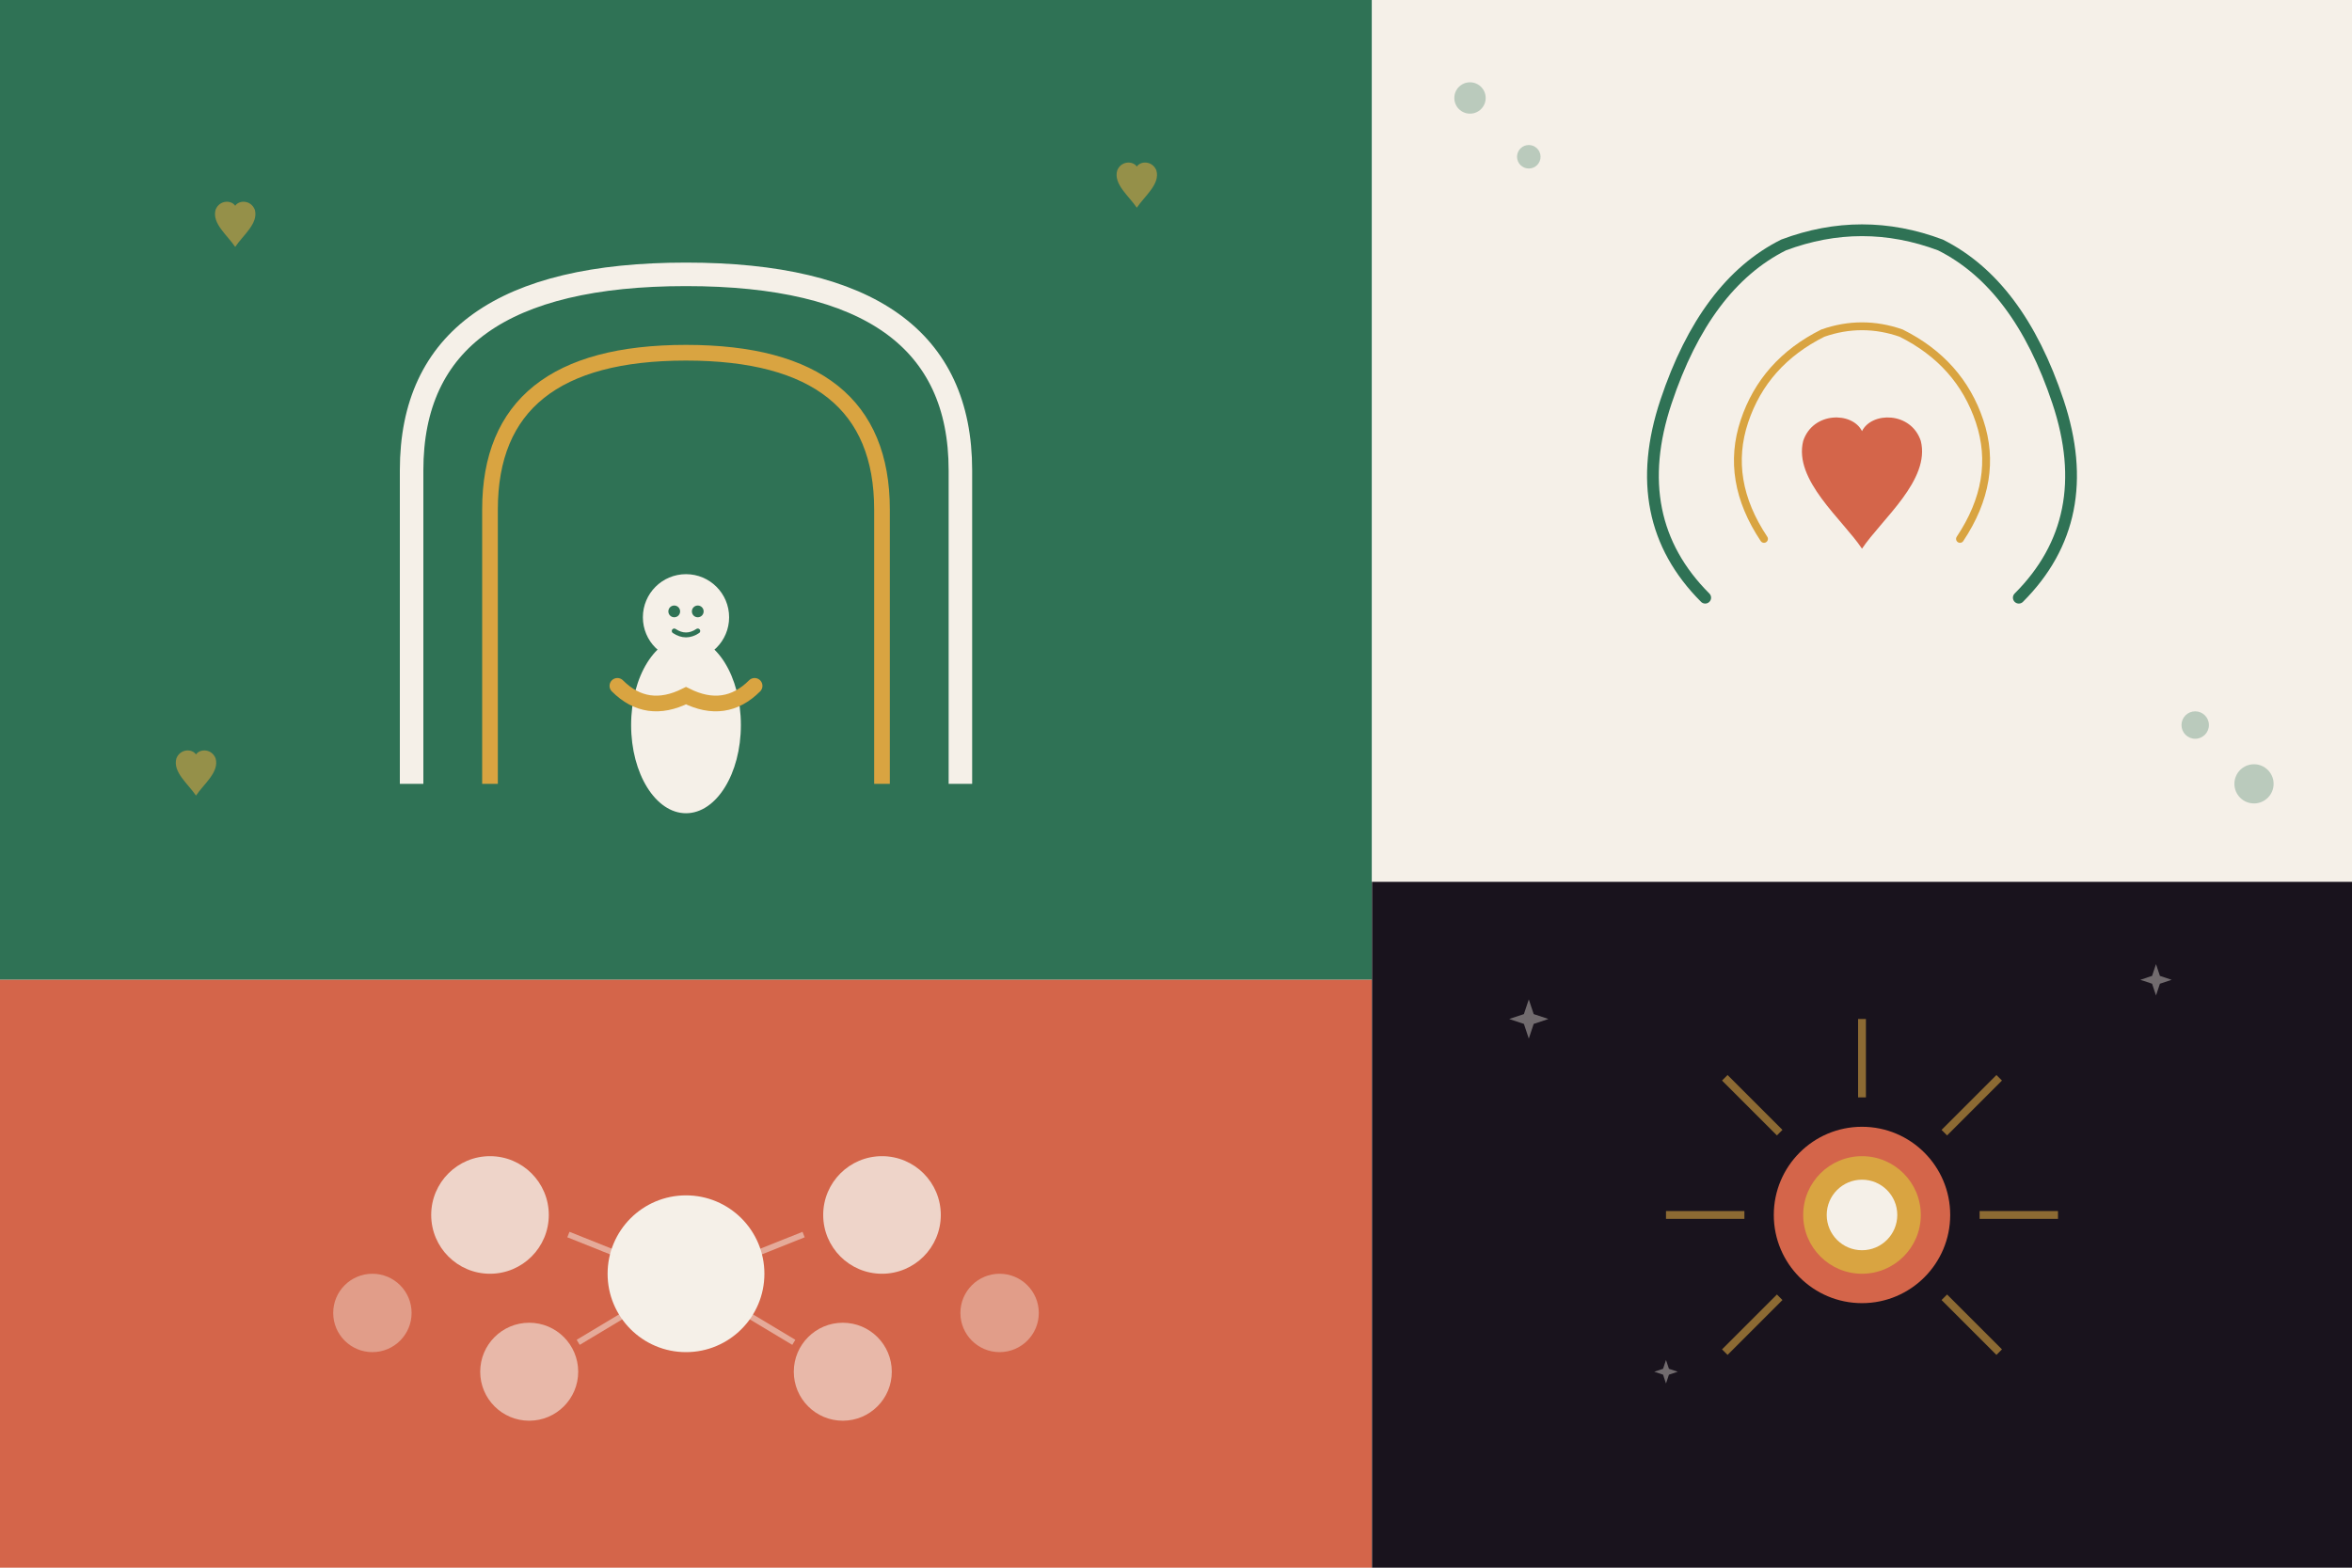
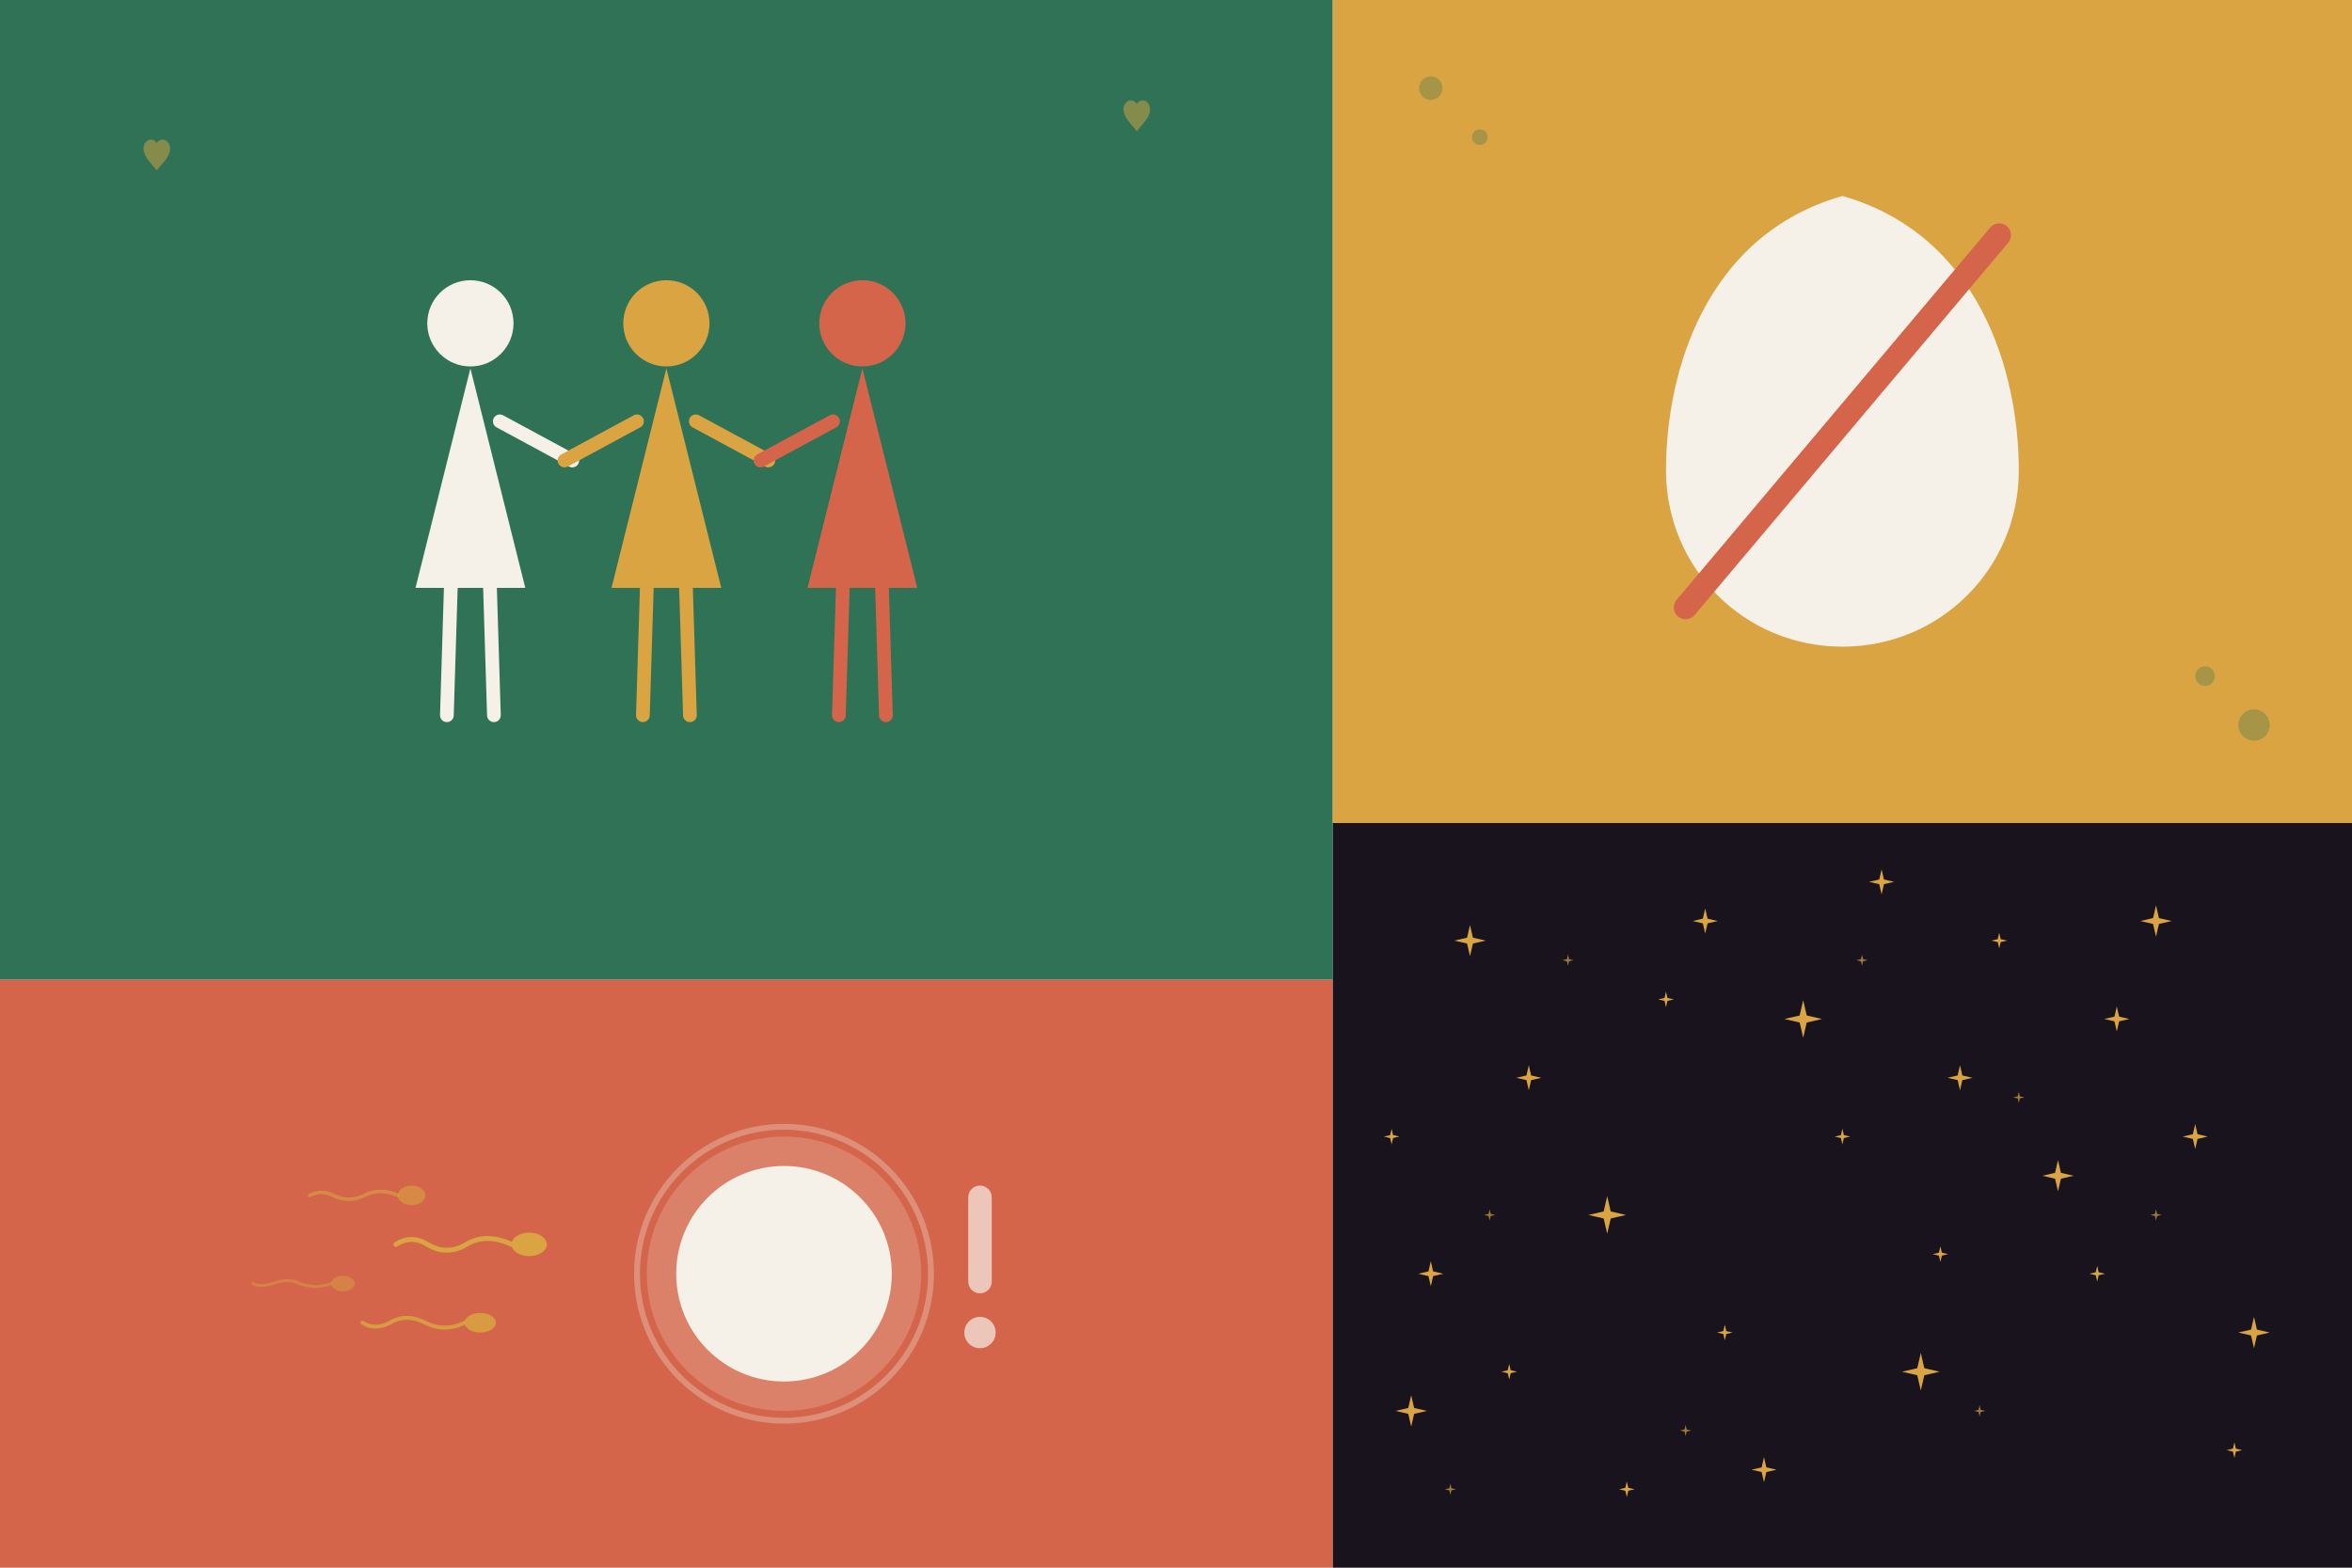
<svg xmlns="http://www.w3.org/2000/svg" width="1200" height="800" viewBox="0 0 1200 800" fill="none">
-   <rect x="0" y="0" width="700" height="500" fill="#2F7255" />
-   <g transform="translate(350, 280)">
-     <path d="M -140 120 L -140 -40 Q -140 -140 0 -140 Q 140 -140 140 -40 L 140 120" stroke="#F5F0E8" stroke-width="12" fill="none" />
-     <path d="M -100 120 L -100 -20 Q -100 -100 0 -100 Q 100 -100 100 -20 L 100 120" stroke="#D9A441" stroke-width="8" fill="none" />
-     <g transform="translate(0, 60)">
-       <ellipse cx="0" cy="30" rx="28" ry="45" fill="#F5F0E8" />
-       <circle cx="0" cy="-25" r="22" fill="#F5F0E8" />
-       <path d="M -35 10 Q -20 25 0 15 Q 20 25 35 10" stroke="#D9A441" stroke-width="8" fill="none" stroke-linecap="round" />
-       <circle cx="-6" cy="-28" r="3" fill="#2F7255" />
-       <circle cx="6" cy="-28" r="3" fill="#2F7255" />
-       <path d="M -6 -18 Q 0 -14 6 -18" stroke="#2F7255" stroke-width="2.5" fill="none" stroke-linecap="round" />
+   <rect x="0" y="0" width="680" height="500" fill="#2F7255" />
+   <g transform="translate(340, 250)">
+     <g transform="translate(-100, 0)">
+       <circle cx="0" cy="-85" r="22" fill="#F5F0E8" />
+       <path d="M 0 -62 L -28 50 L 28 50 Z" fill="#F5F0E8" />
+       <line x1="-10" y1="50" x2="-12" y2="115" stroke="#F5F0E8" stroke-width="7" stroke-linecap="round" />
+       <line x1="10" y1="50" x2="12" y2="115" stroke="#F5F0E8" stroke-width="7" stroke-linecap="round" />
+       <line x1="15" y1="-35" x2="52" y2="-15" stroke="#F5F0E8" stroke-width="7" stroke-linecap="round" />
+     </g>
+     <g transform="translate(0, 0)">
+       <circle cx="0" cy="-85" r="22" fill="#D9A441" />
+       <path d="M 0 -62 L -28 50 L 28 50 Z" fill="#D9A441" />
+       <line x1="-10" y1="50" x2="-12" y2="115" stroke="#D9A441" stroke-width="7" stroke-linecap="round" />
+       <line x1="10" y1="50" x2="12" y2="115" stroke="#D9A441" stroke-width="7" stroke-linecap="round" />
+       <line x1="-15" y1="-35" x2="-52" y2="-15" stroke="#D9A441" stroke-width="7" stroke-linecap="round" />
+       <line x1="15" y1="-35" x2="52" y2="-15" stroke="#D9A441" stroke-width="7" stroke-linecap="round" />
+     </g>
+     <g transform="translate(100, 0)">
+       <circle cx="0" cy="-85" r="22" fill="#D4654A" />
+       <path d="M 0 -62 L -28 50 L 28 50 Z" fill="#D4654A" />
+       <line x1="-10" y1="50" x2="-12" y2="115" stroke="#D4654A" stroke-width="7" stroke-linecap="round" />
+       <line x1="10" y1="50" x2="12" y2="115" stroke="#D4654A" stroke-width="7" stroke-linecap="round" />
+       <line x1="-15" y1="-35" x2="-52" y2="-15" stroke="#D4654A" stroke-width="7" stroke-linecap="round" />
    </g>
  </g>
-   <g fill="#D9A441" opacity="0.6">
-     <path transform="translate(120, 100)" d="M 0 5 C -2 2, -8 2, -10 7 C -12 14, -4 20, 0 26 C 4 20, 12 14, 10 7 C 8 2, 2 2, 0 5" />
-     <path transform="translate(580, 80)" d="M 0 5 C -2 2, -8 2, -10 7 C -12 14, -4 20, 0 26 C 4 20, 12 14, 10 7 C 8 2, 2 2, 0 5" />
-     <path transform="translate(100, 380)" d="M 0 5 C -2 2, -8 2, -10 7 C -12 14, -4 20, 0 26 C 4 20, 12 14, 10 7 C 8 2, 2 2, 0 5" />
+   <g fill="#D9A441" opacity="0.5">
+     <path transform="translate(80, 70)" d="M 0 3 C -1.5 0.5, -5 0.5, -6.5 4 C -8 9, -3 13, 0 17 C 3 13, 8 9, 6.5 4 C 5 0.5, 1.5 0.5, 0 3" />
+     <path transform="translate(580, 50)" d="M 0 3 C -1.5 0.5, -5 0.5, -6.5 4 C -8 9, -3 13, 0 17 C 3 13, 8 9, 6.5 4 C 5 0.5, 1.5 0.5, 0 3" />
  </g>
-   <rect x="0" y="500" width="700" height="300" fill="#D4654A" />
-   <g transform="translate(350, 650)">
-     <circle cx="0" cy="0" r="40" fill="#F5F0E8" />
-     <circle cx="-100" cy="-30" r="30" fill="#F5F0E8" opacity="0.8" />
-     <circle cx="100" cy="-30" r="30" fill="#F5F0E8" opacity="0.8" />
-     <circle cx="-80" cy="50" r="25" fill="#F5F0E8" opacity="0.6" />
-     <circle cx="80" cy="50" r="25" fill="#F5F0E8" opacity="0.6" />
-     <circle cx="-160" cy="20" r="20" fill="#F5F0E8" opacity="0.4" />
-     <circle cx="160" cy="20" r="20" fill="#F5F0E8" opacity="0.4" />
-     <line x1="-60" y1="-20" x2="-35" y2="-10" stroke="#F5F0E8" stroke-width="3" opacity="0.5" />
-     <line x1="60" y1="-20" x2="35" y2="-10" stroke="#F5F0E8" stroke-width="3" opacity="0.5" />
-     <line x1="-55" y1="35" x2="-30" y2="20" stroke="#F5F0E8" stroke-width="3" opacity="0.5" />
-     <line x1="55" y1="35" x2="30" y2="20" stroke="#F5F0E8" stroke-width="3" opacity="0.5" />
+   <rect x="0" y="500" width="680" height="300" fill="#D4654A" />
+   <g transform="translate(340, 650)">
+     <circle cx="60" cy="0" r="70" fill="#F5F0E8" opacity="0.2" />
+     <circle cx="60" cy="0" r="55" fill="#F5F0E8" />
+     <circle cx="60" cy="0" r="75" fill="none" stroke="#F5F0E8" stroke-width="3" opacity="0.3" />
+     <g transform="translate(-70, -15)">
+       <ellipse cx="0" cy="0" rx="9" ry="6" fill="#D9A441" />
+       <path d="M -9 0 Q -22 -6 -32 0 Q -42 6 -52 0 Q -60 -5 -68 0" stroke="#D9A441" stroke-width="2.5" fill="none" stroke-linecap="round" />
+     </g>
+     <g transform="translate(-95, 25)">
+       <ellipse cx="0" cy="0" rx="8" ry="5" fill="#D9A441" opacity="0.85" />
+       <path d="M -8 0 Q -18 5 -28 0 Q -38 -5 -46 0 Q -54 4 -60 0" stroke="#D9A441" stroke-width="2" fill="none" stroke-linecap="round" opacity="0.85" />
+     </g>
+     <g transform="translate(-130, -40)">
+       <ellipse cx="0" cy="0" rx="7" ry="5" fill="#D9A441" opacity="0.6" />
+       <path d="M -7 0 Q -16 -4 -24 0 Q -32 4 -40 0 Q -46 -3 -52 0" stroke="#D9A441" stroke-width="1.8" fill="none" stroke-linecap="round" opacity="0.6" />
+     </g>
+     <g transform="translate(-165, 5)">
+       <ellipse cx="0" cy="0" rx="6" ry="4" fill="#D9A441" opacity="0.45" />
+       <path d="M -6 0 Q -14 3 -22 0 Q -28 -3 -36 0 Q -42 2 -46 0" stroke="#D9A441" stroke-width="1.5" fill="none" stroke-linecap="round" opacity="0.45" />
+     </g>
+     <g transform="translate(160, 0)">
+       <rect x="-6" y="-45" width="12" height="55" rx="6" fill="#F5F0E8" opacity="0.7" />
+       <circle cx="0" cy="30" r="8" fill="#F5F0E8" opacity="0.7" />
+     </g>
  </g>
-   <rect x="700" y="0" width="500" height="450" fill="#F5F0E8" />
-   <g transform="translate(950, 225)">
-     <path d="M -80 80 Q -120 40 -100 -20 Q -80 -80 -40 -100 Q 0 -115 40 -100 Q 80 -80 100 -20 Q 120 40 80 80" stroke="#2F7255" stroke-width="6" fill="none" stroke-linecap="round" />
-     <path d="M -50 50 Q -70 20 -60 -10 Q -50 -40 -20 -55 Q 0 -62 20 -55 Q 50 -40 60 -10 Q 70 20 50 50" stroke="#D9A441" stroke-width="4" fill="none" stroke-linecap="round" />
-     <path d="M 0 -5 C -5 -15, -25 -15, -30 0 C -35 20, -10 40, 0 55 C 10 40, 35 20, 30 0 C 25 -15, 5 -15, 0 -5" fill="#D4654A" />
+   <rect x="680" y="0" width="520" height="420" fill="#D9A441" />
+   <g transform="translate(940, 210)">
+     <path d="M 0 -110              C 70 -90, 90 -20, 90 30              C 90 80, 50 120, 0 120              C -50 120, -90 80, -90 30              C -90 -20, -70 -90, 0 -110 Z" fill="#F5F0E8" />
+     <line x1="-80" y1="100" x2="80" y2="-90" stroke="#D4654A" stroke-width="12" stroke-linecap="round" />
  </g>
  <g fill="#2F7255" opacity="0.3">
-     <circle cx="750" cy="50" r="8" />
-     <circle cx="780" cy="80" r="6" />
-     <circle cx="1150" cy="400" r="10" />
-     <circle cx="1120" cy="370" r="7" />
+     <circle cx="730" cy="45" r="6" />
+     <circle cx="755" cy="70" r="4" />
+     <circle cx="1150" cy="370" r="8" />
+     <circle cx="1125" cy="345" r="5" />
  </g>
-   <rect x="700" y="450" width="500" height="350" fill="#19131D" />
-   <g transform="translate(950, 620)">
-     <g stroke="#D9A441" stroke-width="4" opacity="0.6">
-       <line x1="0" y1="-60" x2="0" y2="-100" />
-       <line x1="42" y1="-42" x2="70" y2="-70" />
-       <line x1="-42" y1="-42" x2="-70" y2="-70" />
-       <line x1="60" y1="0" x2="100" y2="0" />
-       <line x1="-60" y1="0" x2="-100" y2="0" />
-       <line x1="42" y1="42" x2="70" y2="70" />
-       <line x1="-42" y1="42" x2="-70" y2="70" />
-     </g>
-     <circle cx="0" cy="0" r="45" fill="#D4654A" />
-     <circle cx="0" cy="0" r="30" fill="#D9A441" />
-     <circle cx="0" cy="0" r="18" fill="#F5F0E8" />
-   </g>
-   <g fill="#F5F0E8" opacity="0.4">
-     <path transform="translate(780, 520) scale(0.5)" d="M 0 -20 L 5 -5 L 20 0 L 5 5 L 0 20 L -5 5 L -20 0 L -5 -5 Z" />
-     <path transform="translate(1100, 500) scale(0.4)" d="M 0 -20 L 5 -5 L 20 0 L 5 5 L 0 20 L -5 5 L -20 0 L -5 -5 Z" />
-     <path transform="translate(850, 700) scale(0.3)" d="M 0 -20 L 5 -5 L 20 0 L 5 5 L 0 20 L -5 5 L -20 0 L -5 -5 Z" />
+   <rect x="680" y="420" width="520" height="380" fill="#19131D" />
+   <g fill="#D9A441">
+     <path transform="translate(750, 480) scale(0.5)" d="M 0 -16 L 3 -3 L 16 0 L 3 3 L 0 16 L -3 3 L -16 0 L -3 -3 Z" />
+     <path transform="translate(920, 520) scale(0.6)" d="M 0 -16 L 3 -3 L 16 0 L 3 3 L 0 16 L -3 3 L -16 0 L -3 -3 Z" />
+     <path transform="translate(1100, 470) scale(0.5)" d="M 0 -16 L 3 -3 L 16 0 L 3 3 L 0 16 L -3 3 L -16 0 L -3 -3 Z" />
+     <path transform="translate(820, 620) scale(0.6)" d="M 0 -16 L 3 -3 L 16 0 L 3 3 L 0 16 L -3 3 L -16 0 L -3 -3 Z" />
+     <path transform="translate(1050, 600) scale(0.5)" d="M 0 -16 L 3 -3 L 16 0 L 3 3 L 0 16 L -3 3 L -16 0 L -3 -3 Z" />
+     <path transform="translate(980, 700) scale(0.6)" d="M 0 -16 L 3 -3 L 16 0 L 3 3 L 0 16 L -3 3 L -16 0 L -3 -3 Z" />
+     <path transform="translate(720, 720) scale(0.5)" d="M 0 -16 L 3 -3 L 16 0 L 3 3 L 0 16 L -3 3 L -16 0 L -3 -3 Z" />
+     <path transform="translate(1150, 680) scale(0.5)" d="M 0 -16 L 3 -3 L 16 0 L 3 3 L 0 16 L -3 3 L -16 0 L -3 -3 Z" />
+     <path transform="translate(780, 550) scale(0.4)" d="M 0 -16 L 3 -3 L 16 0 L 3 3 L 0 16 L -3 3 L -16 0 L -3 -3 Z" />
+     <path transform="translate(870, 470) scale(0.4)" d="M 0 -16 L 3 -3 L 16 0 L 3 3 L 0 16 L -3 3 L -16 0 L -3 -3 Z" />
+     <path transform="translate(1000, 550) scale(0.4)" d="M 0 -16 L 3 -3 L 16 0 L 3 3 L 0 16 L -3 3 L -16 0 L -3 -3 Z" />
+     <path transform="translate(1080, 520) scale(0.4)" d="M 0 -16 L 3 -3 L 16 0 L 3 3 L 0 16 L -3 3 L -16 0 L -3 -3 Z" />
+     <path transform="translate(730, 650) scale(0.4)" d="M 0 -16 L 3 -3 L 16 0 L 3 3 L 0 16 L -3 3 L -16 0 L -3 -3 Z" />
+     <path transform="translate(900, 750) scale(0.4)" d="M 0 -16 L 3 -3 L 16 0 L 3 3 L 0 16 L -3 3 L -16 0 L -3 -3 Z" />
+     <path transform="translate(1120, 580) scale(0.4)" d="M 0 -16 L 3 -3 L 16 0 L 3 3 L 0 16 L -3 3 L -16 0 L -3 -3 Z" />
+     <path transform="translate(960, 450) scale(0.4)" d="M 0 -16 L 3 -3 L 16 0 L 3 3 L 0 16 L -3 3 L -16 0 L -3 -3 Z" />
+     <path transform="translate(850, 510) scale(0.25)" d="M 0 -16 L 3 -3 L 16 0 L 3 3 L 0 16 L -3 3 L -16 0 L -3 -3 Z" />
+     <path transform="translate(940, 580) scale(0.25)" d="M 0 -16 L 3 -3 L 16 0 L 3 3 L 0 16 L -3 3 L -16 0 L -3 -3 Z" />
+     <path transform="translate(1020, 480) scale(0.25)" d="M 0 -16 L 3 -3 L 16 0 L 3 3 L 0 16 L -3 3 L -16 0 L -3 -3 Z" />
+     <path transform="translate(770, 700) scale(0.25)" d="M 0 -16 L 3 -3 L 16 0 L 3 3 L 0 16 L -3 3 L -16 0 L -3 -3 Z" />
+     <path transform="translate(1070, 650) scale(0.25)" d="M 0 -16 L 3 -3 L 16 0 L 3 3 L 0 16 L -3 3 L -16 0 L -3 -3 Z" />
+     <path transform="translate(880, 680) scale(0.25)" d="M 0 -16 L 3 -3 L 16 0 L 3 3 L 0 16 L -3 3 L -16 0 L -3 -3 Z" />
+     <path transform="translate(1140, 740) scale(0.25)" d="M 0 -16 L 3 -3 L 16 0 L 3 3 L 0 16 L -3 3 L -16 0 L -3 -3 Z" />
+     <path transform="translate(710, 580) scale(0.25)" d="M 0 -16 L 3 -3 L 16 0 L 3 3 L 0 16 L -3 3 L -16 0 L -3 -3 Z" />
+     <path transform="translate(990, 640) scale(0.25)" d="M 0 -16 L 3 -3 L 16 0 L 3 3 L 0 16 L -3 3 L -16 0 L -3 -3 Z" />
+     <path transform="translate(830, 760) scale(0.25)" d="M 0 -16 L 3 -3 L 16 0 L 3 3 L 0 16 L -3 3 L -16 0 L -3 -3 Z" />
+     <path transform="translate(800, 490) scale(0.18)" opacity="0.7" d="M 0 -16 L 3 -3 L 16 0 L 3 3 L 0 16 L -3 3 L -16 0 L -3 -3 Z" />
+     <path transform="translate(950, 490) scale(0.18)" opacity="0.7" d="M 0 -16 L 3 -3 L 16 0 L 3 3 L 0 16 L -3 3 L -16 0 L -3 -3 Z" />
+     <path transform="translate(1030, 560) scale(0.18)" opacity="0.7" d="M 0 -16 L 3 -3 L 16 0 L 3 3 L 0 16 L -3 3 L -16 0 L -3 -3 Z" />
+     <path transform="translate(760, 620) scale(0.18)" opacity="0.7" d="M 0 -16 L 3 -3 L 16 0 L 3 3 L 0 16 L -3 3 L -16 0 L -3 -3 Z" />
+     <path transform="translate(1100, 620) scale(0.18)" opacity="0.7" d="M 0 -16 L 3 -3 L 16 0 L 3 3 L 0 16 L -3 3 L -16 0 L -3 -3 Z" />
+     <path transform="translate(860, 730) scale(0.18)" opacity="0.7" d="M 0 -16 L 3 -3 L 16 0 L 3 3 L 0 16 L -3 3 L -16 0 L -3 -3 Z" />
+     <path transform="translate(1010, 720) scale(0.18)" opacity="0.7" d="M 0 -16 L 3 -3 L 16 0 L 3 3 L 0 16 L -3 3 L -16 0 L -3 -3 Z" />
+     <path transform="translate(740, 760) scale(0.18)" opacity="0.7" d="M 0 -16 L 3 -3 L 16 0 L 3 3 L 0 16 L -3 3 L -16 0 L -3 -3 Z" />
  </g>
</svg>
